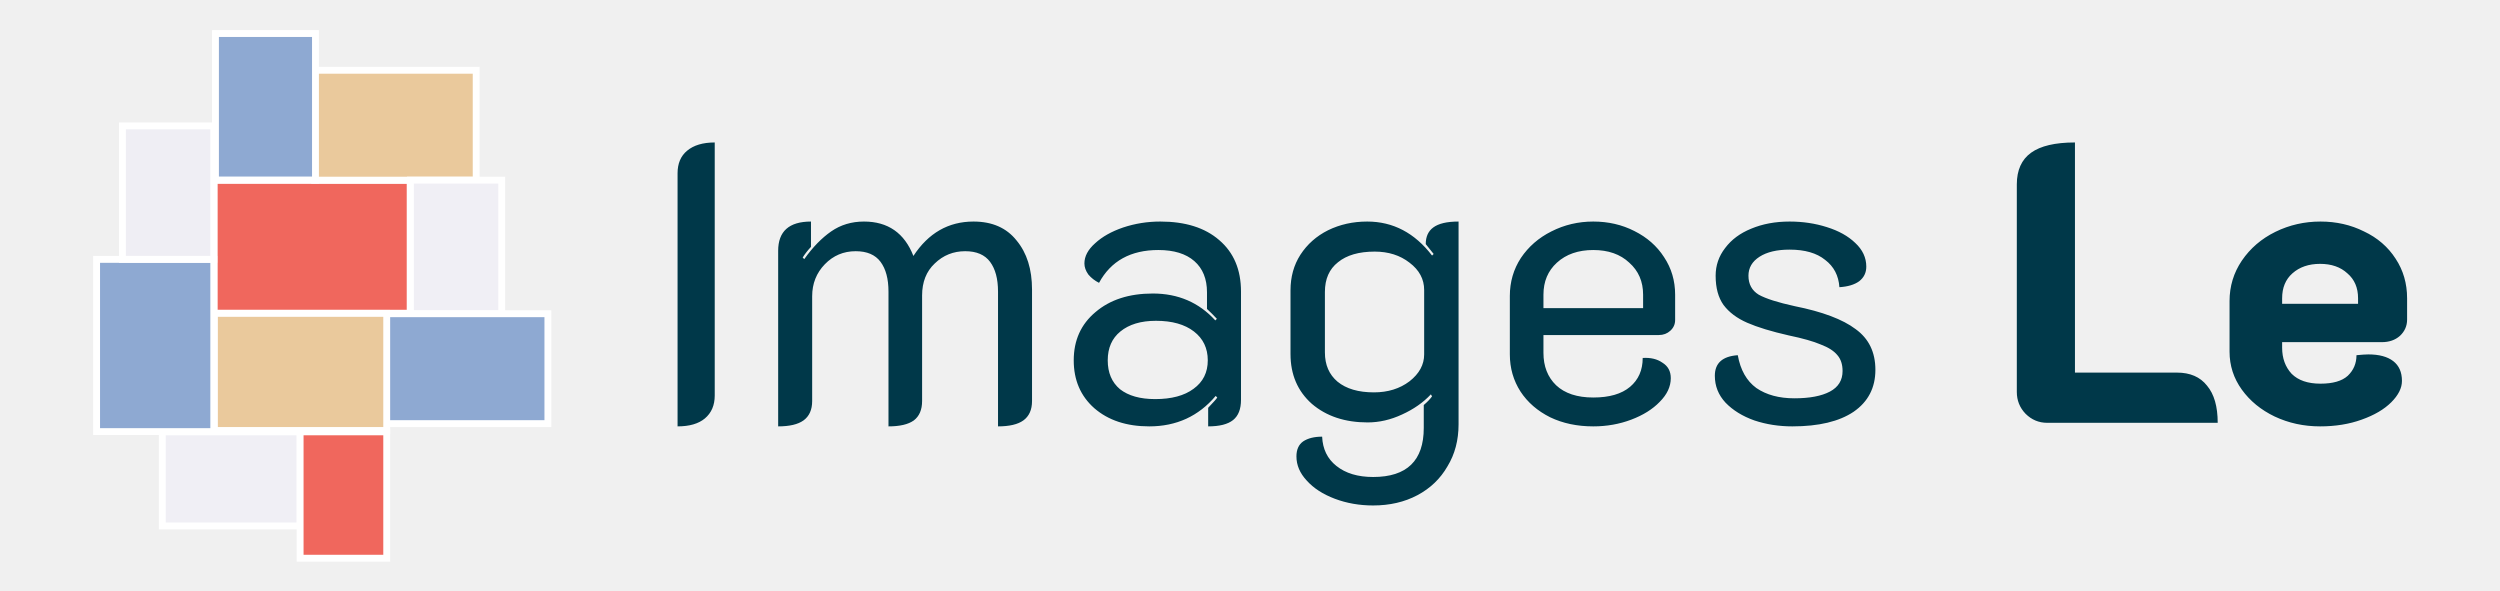
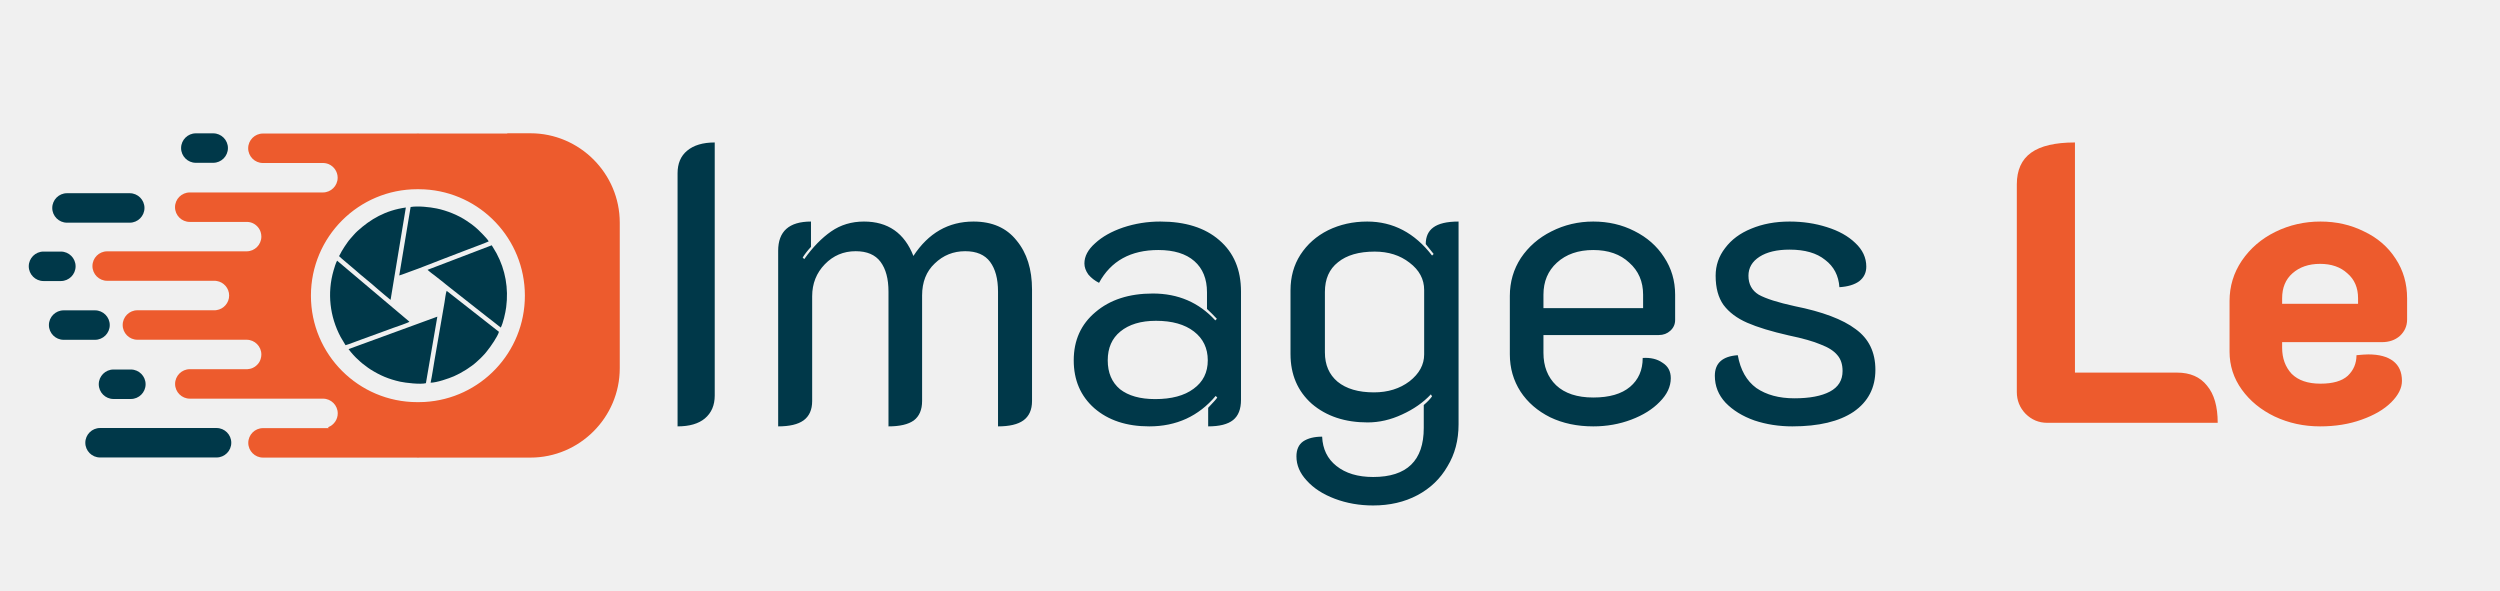
<svg xmlns="http://www.w3.org/2000/svg" width="2099" height="496" viewBox="0 0 2099 496" fill="none">
-   <path d="M568.88 145.508C568.88 137.319 571.536 131.011 576.848 126.584C582.381 121.936 590.128 119.612 600.088 119.612V332.092C600.088 340.281 597.321 346.7 591.788 351.348C586.476 355.775 578.84 357.988 568.88 357.988V145.508ZM653.345 210.58C653.345 194.201 662.531 186.012 680.901 186.012V207.26C678.024 210.359 675.7 213.347 673.929 216.224L675.257 217.552C682.34 207.592 689.865 199.845 697.833 194.312C705.801 188.779 714.987 186.012 725.389 186.012C745.531 186.012 759.364 195.64 766.889 214.896C779.505 195.64 796.327 186.012 817.353 186.012C833.068 186.012 845.131 191.324 853.541 201.948C862.173 212.351 866.489 226.073 866.489 243.116V336.74C866.489 344.044 864.055 349.467 859.185 353.008C854.537 356.328 847.455 357.988 837.937 357.988V244.776C837.937 234.152 835.724 225.852 831.297 219.876C826.871 213.9 819.899 210.912 810.381 210.912C800.421 210.912 791.9 214.343 784.817 221.204C777.735 227.844 774.193 236.808 774.193 248.096V336.74C774.193 344.044 771.869 349.467 767.221 353.008C762.573 356.328 755.491 357.988 745.973 357.988V244.776C745.973 234.152 743.76 225.852 739.333 219.876C734.907 213.9 727.935 210.912 718.417 210.912C708.236 210.912 699.604 214.564 692.521 221.868C685.439 229.172 681.897 238.136 681.897 248.76V336.74C681.897 344.044 679.463 349.467 674.593 353.008C669.945 356.328 662.863 357.988 653.345 357.988V210.58ZM964.915 357.988C945.88 357.988 930.497 352.897 918.767 342.716C907.257 332.535 901.503 319.144 901.503 302.544C901.503 285.723 907.589 272.221 919.763 262.04C931.936 251.637 947.983 246.436 967.903 246.436C989.151 246.436 1006.64 253.961 1020.36 269.012L1021.69 267.684C1019.25 265.028 1016.49 262.261 1013.39 259.384V245.44C1013.39 234.152 1009.85 225.409 1002.76 219.212C995.68 213.015 985.609 209.916 972.551 209.916C949.311 209.916 932.711 219.101 922.751 237.472C919.209 235.701 916.221 233.377 913.787 230.5C911.573 227.401 910.467 224.303 910.467 221.204C910.467 215.228 913.455 209.584 919.431 204.272C925.407 198.739 933.264 194.312 943.003 190.992C952.963 187.672 963.365 186.012 974.21 186.012C995.237 186.012 1011.73 191.213 1023.68 201.616C1035.85 212.019 1041.94 226.405 1041.94 244.776V335.744C1041.94 343.491 1039.73 349.135 1035.3 352.676C1030.87 356.217 1023.9 357.988 1014.38 357.988V342.384C1019.03 337.515 1021.58 334.637 1022.02 333.752L1020.69 332.424C1006.3 349.467 987.712 357.988 964.915 357.988ZM969.895 335.08C983.617 335.08 994.352 332.203 1002.1 326.448C1010.07 320.693 1014.05 312.725 1014.05 302.544C1014.05 292.363 1010.18 284.284 1002.43 278.308C994.684 272.332 984.06 269.344 970.559 269.344C957.943 269.344 947.983 272.332 940.679 278.308C933.596 284.063 930.055 292.141 930.055 302.544C930.055 312.947 933.485 321.025 940.347 326.78C947.429 332.313 957.279 335.08 969.895 335.08ZM1152.89 424.388C1141.38 424.388 1130.65 422.507 1120.69 418.744C1110.73 414.981 1102.87 409.891 1097.12 403.472C1091.36 397.275 1088.49 390.524 1088.49 383.22C1088.49 377.465 1090.37 373.26 1094.13 370.604C1098.11 367.948 1103.43 366.62 1110.07 366.62C1110.51 377.023 1114.49 385.212 1122.02 391.188C1129.76 397.385 1140.06 400.484 1152.89 400.484C1181.22 400.484 1195.39 386.761 1195.39 359.316V340.06C1198.49 337.404 1200.81 334.969 1202.36 332.756L1201.37 331.096C1194.95 337.957 1186.87 343.601 1177.13 348.028C1167.61 352.455 1157.98 354.668 1148.25 354.668C1129.21 354.668 1113.61 349.467 1101.43 339.064C1089.48 328.44 1083.51 314.496 1083.51 297.232V243.78C1083.51 232.492 1086.27 222.532 1091.81 213.9C1097.56 205.047 1105.31 198.185 1115.05 193.316C1125.01 188.447 1135.96 186.012 1147.91 186.012C1169.6 186.012 1187.75 195.529 1202.36 214.564L1203.69 213.236L1197.05 204.936C1197.05 198.739 1199.15 194.091 1203.36 190.992C1207.78 187.672 1214.87 186.012 1224.61 186.012V356.328C1224.61 369.608 1221.51 381.339 1215.31 391.52C1209.33 401.923 1200.92 410.001 1190.08 415.756C1179.23 421.511 1166.84 424.388 1152.89 424.388ZM1153.56 329.436C1165.29 329.436 1175.25 326.337 1183.44 320.14C1191.63 313.721 1195.72 306.196 1195.72 297.564V243.448C1195.72 234.373 1191.63 226.737 1183.44 220.54C1175.47 214.343 1165.73 211.244 1154.22 211.244C1140.94 211.244 1130.65 214.232 1123.35 220.208C1116.04 225.963 1112.39 234.263 1112.39 245.108V295.904C1112.39 306.307 1115.93 314.496 1123.01 320.472C1130.32 326.448 1140.5 329.436 1153.56 329.436ZM1337.71 357.988C1324.21 357.988 1312.15 355.443 1301.53 350.352C1290.9 345.04 1282.6 337.847 1276.63 328.772C1270.65 319.476 1267.66 309.073 1267.66 297.564V248.428C1267.66 236.697 1270.76 226.073 1276.96 216.556C1283.38 207.039 1291.9 199.624 1302.52 194.312C1313.37 188.779 1325.1 186.012 1337.71 186.012C1350.33 186.012 1361.84 188.668 1372.24 193.98C1382.87 199.292 1391.17 206.596 1397.14 215.892C1403.34 225.188 1406.44 235.701 1406.44 247.432V268.68C1406.44 272.221 1405.11 275.209 1402.45 277.644C1399.8 280.079 1396.59 281.296 1392.83 281.296H1295.88V296.236C1295.88 307.524 1299.42 316.599 1306.51 323.46C1313.81 330.321 1324.21 333.752 1337.71 333.752C1351.22 333.752 1361.51 330.764 1368.59 324.788C1375.67 318.812 1379.21 310.733 1379.21 300.552C1385.85 300.109 1391.39 301.437 1395.81 304.536C1400.46 307.413 1402.79 311.729 1402.79 317.484C1402.79 324.567 1399.69 331.207 1393.49 337.404C1387.51 343.601 1379.55 348.581 1369.59 352.344C1359.63 356.107 1349 357.988 1337.71 357.988ZM1379.55 258.72V247.432C1379.55 236.365 1375.67 227.401 1367.93 220.54C1360.4 213.457 1350.33 209.916 1337.71 209.916C1325.1 209.916 1314.92 213.457 1307.17 220.54C1299.64 227.401 1295.88 236.365 1295.88 247.432V258.72H1379.55ZM1504.86 357.988C1493.57 357.988 1482.94 356.328 1472.98 353.008C1463.02 349.467 1454.94 344.487 1448.75 338.068C1442.77 331.649 1439.78 324.124 1439.78 315.492C1439.78 304.868 1446.2 299.113 1459.04 298.228C1461.25 310.623 1466.45 319.808 1474.64 325.784C1483.05 331.539 1493.68 334.416 1506.52 334.416C1519.35 334.416 1529.31 332.535 1536.4 328.772C1543.48 325.009 1547.02 319.255 1547.02 311.508C1547.02 305.975 1545.58 301.548 1542.7 298.228C1539.83 294.687 1535.18 291.699 1528.76 289.264C1522.56 286.608 1513.6 284.063 1501.87 281.628C1487.26 278.308 1475.64 274.767 1467.01 271.004C1458.38 267.241 1451.74 262.261 1447.09 256.064C1442.66 249.867 1440.45 241.677 1440.45 231.496C1440.45 222.864 1443.1 215.117 1448.42 208.256C1453.73 201.173 1461.03 195.751 1470.33 191.988C1479.84 188.004 1490.58 186.012 1502.53 186.012C1513.6 186.012 1524 187.561 1533.74 190.66C1543.7 193.759 1551.67 198.185 1557.64 203.94C1563.84 209.695 1566.94 216.335 1566.94 223.86C1566.94 228.951 1564.95 233.045 1560.96 236.144C1556.98 239.021 1551.45 240.681 1544.36 241.124C1543.7 231.385 1539.72 223.749 1532.41 218.216C1525.33 212.461 1515.37 209.584 1502.53 209.584C1491.91 209.584 1483.5 211.576 1477.3 215.56C1471.1 219.544 1468 224.856 1468 231.496C1468 238.579 1470.88 243.891 1476.64 247.432C1482.61 250.752 1492.68 253.961 1506.85 257.06C1530.09 261.708 1547.13 268.127 1557.98 276.316C1569.04 284.284 1574.58 295.683 1574.58 310.512C1574.58 325.563 1568.49 337.293 1556.32 345.704C1544.14 353.893 1526.99 357.988 1504.86 357.988ZM1718.89 355C1711.8 355 1705.72 352.455 1700.63 347.364C1695.76 342.273 1693.32 336.187 1693.32 329.104V154.804C1693.32 142.852 1697.31 133.999 1705.27 128.244C1713.24 122.489 1725.53 119.612 1742.13 119.612V312.836H1827.78C1838.85 312.836 1847.26 316.488 1853.01 323.792C1858.99 330.875 1861.98 341.277 1861.98 355H1718.89ZM1947.96 357.988C1934.23 357.988 1921.51 355.221 1909.78 349.688C1898.27 344.155 1889.08 336.629 1882.22 327.112C1875.36 317.595 1871.93 306.971 1871.93 295.24V252.744C1871.93 240.349 1875.36 229.061 1882.22 218.88C1889.3 208.477 1898.71 200.399 1910.44 194.644C1922.17 188.889 1934.79 186.012 1948.29 186.012C1961.57 186.012 1973.74 188.779 1984.81 194.312C1996.1 199.624 2004.95 207.26 2011.37 217.22C2017.79 226.959 2021 238.025 2021 250.42V268.348C2021 273.66 2019 278.197 2015.02 281.96C2011.04 285.501 2005.95 287.272 1999.75 287.272H1916.08V291.92C1916.08 300.773 1918.74 308.077 1924.05 313.832C1929.59 319.365 1937.66 322.132 1948.29 322.132C1958.69 322.132 1966.33 319.919 1971.2 315.492C1976.07 310.844 1978.5 305.089 1978.5 298.228C1982.93 297.785 1986.25 297.564 1988.46 297.564C1997.53 297.564 2004.51 299.445 2009.38 303.208C2014.25 306.971 2016.68 312.504 2016.68 319.808C2016.68 325.784 2013.69 331.76 2007.72 337.736C2001.74 343.712 1993.44 348.581 1982.82 352.344C1972.41 356.107 1960.79 357.988 1947.96 357.988ZM1979.83 255.068V250.42C1979.83 241.567 1976.84 234.595 1970.86 229.504C1965.11 224.192 1957.47 221.536 1947.96 221.536C1938.44 221.536 1930.69 224.192 1924.72 229.504C1918.96 234.595 1916.08 241.567 1916.08 250.42V255.068H1979.83Z" fill="#003849" />
-   <path d="M179.777 262.974V151.402H344.383V262.974H179.777Z" fill="#F0675D" />
-   <path d="M347.267 148.52H176.892V265.858H347.267V148.52ZM341.498 154.285V260.094H182.664V154.285H341.498Z" fill="white" />
-   <path d="M264.197 151.26V59.002H399.805V151.26H264.197Z" fill="#EAC99C" />
-   <path d="M402.692 56.117H261.315V154.142H402.692V56.117ZM396.922 61.884V148.375H267.084V61.884H396.922Z" fill="white" />
-   <path d="M136.282 441.577V362.583H251.982V441.577H136.282Z" fill="#F0EFF5" />
-   <path d="M254.867 359.701H133.397V444.462H254.867V359.701ZM249.095 365.466V438.695H139.166V365.466H249.095Z" fill="white" />
-   <path d="M324.402 355.666V263.409H460.01V355.666H324.402Z" fill="#8EA9D2" />
-   <path d="M462.896 260.524H321.517V358.546H462.896V260.524ZM457.125 266.291V352.782H327.289V266.291H457.125Z" fill="white" />
-   <path d="M179.993 361.431V263.119H324.689V361.431H179.993Z" fill="#EAC99C" />
-   <path d="M327.576 260.236H177.108V364.311H327.576V260.236ZM321.805 266.003V358.546H182.88V266.003H321.805Z" fill="white" />
-   <path d="M81.101 362.367V217.783H179.489V362.367H81.101Z" fill="#8EA9D2" />
-   <path d="M182.374 214.901H78.216V365.25H182.374V214.901ZM176.604 220.668V359.483H83.988V220.668H176.604Z" fill="white" />
-   <path d="M344.599 263.264V151.26H421.251V263.264H344.599Z" fill="#F0EFF5" />
-   <path d="M424.136 148.375H341.712V266.148H424.136V148.375ZM418.366 154.142V260.381H347.483V154.142H418.366Z" fill="white" />
-   <path d="M102.812 217.712V105.706H179.466V217.712H102.812Z" fill="#EFEEF4" />
-   <path d="M182.351 102.824H99.929V220.594H182.351V102.824ZM176.579 108.588V214.83H105.698V108.588H176.579Z" fill="white" />
-   <path d="M251.982 468.678V362.583H324.689V468.678H251.982Z" fill="#F0675D" />
-   <path d="M327.576 359.701H249.095V471.562H327.576V359.701ZM321.805 365.466V465.795H254.867V365.466H321.805Z" fill="white" />
-   <path d="M180.908 151.115V28.154H264.869V151.115H180.908Z" fill="#8EA9D2" />
-   <path d="M267.753 25.27H178.021V153.997H267.753V25.27ZM261.984 31.037V148.23H183.793V31.037H261.984Z" fill="white" />
+   <g clip-path="url(#clip0_305_2)">
+     <path d="M568.88 145.508C568.88 137.319 571.536 131.011 576.848 126.584C582.381 121.936 590.128 119.612 600.088 119.612V332.092C600.088 340.281 597.321 346.7 591.788 351.348C586.476 355.775 578.84 357.988 568.88 357.988V145.508ZM653.345 210.58C653.345 194.201 662.531 186.012 680.901 186.012V207.26C678.024 210.359 675.7 213.347 673.929 216.224L675.257 217.552C682.34 207.592 689.865 199.845 697.833 194.312C705.801 188.779 714.987 186.012 725.389 186.012C745.531 186.012 759.364 195.64 766.889 214.896C779.505 195.64 796.327 186.012 817.353 186.012C833.068 186.012 845.131 191.324 853.541 201.948C862.173 212.351 866.489 226.073 866.489 243.116V336.74C866.489 344.044 864.055 349.467 859.185 353.008C854.537 356.328 847.455 357.988 837.937 357.988V244.776C837.937 234.152 835.724 225.852 831.297 219.876C826.871 213.9 819.899 210.912 810.381 210.912C800.421 210.912 791.9 214.343 784.817 221.204C777.735 227.844 774.193 236.808 774.193 248.096V336.74C774.193 344.044 771.869 349.467 767.221 353.008C762.573 356.328 755.491 357.988 745.973 357.988V244.776C745.973 234.152 743.76 225.852 739.333 219.876C734.907 213.9 727.935 210.912 718.417 210.912C708.236 210.912 699.604 214.564 692.521 221.868C685.439 229.172 681.897 238.136 681.897 248.76V336.74C681.897 344.044 679.463 349.467 674.593 353.008C669.945 356.328 662.863 357.988 653.345 357.988V210.58ZM964.915 357.988C945.88 357.988 930.497 352.897 918.767 342.716C907.257 332.535 901.503 319.144 901.503 302.544C901.503 285.723 907.589 272.221 919.763 262.04C931.936 251.637 947.983 246.436 967.903 246.436C989.151 246.436 1006.64 253.961 1020.36 269.012L1021.69 267.684C1019.25 265.028 1016.49 262.261 1013.39 259.384V245.44C1013.39 234.152 1009.85 225.409 1002.76 219.212C995.68 213.015 985.609 209.916 972.551 209.916C949.311 209.916 932.711 219.101 922.751 237.472C919.209 235.701 916.221 233.377 913.787 230.5C911.573 227.401 910.467 224.303 910.467 221.204C910.467 215.228 913.455 209.584 919.431 204.272C925.407 198.739 933.264 194.312 943.003 190.992C952.963 187.672 963.365 186.012 974.21 186.012C995.237 186.012 1011.73 191.213 1023.68 201.616C1035.85 212.019 1041.94 226.405 1041.94 244.776V335.744C1041.94 343.491 1039.73 349.135 1035.3 352.676C1030.87 356.217 1023.9 357.988 1014.38 357.988V342.384C1019.03 337.515 1021.58 334.637 1022.02 333.752L1020.69 332.424C1006.3 349.467 987.712 357.988 964.915 357.988ZM969.895 335.08C983.617 335.08 994.352 332.203 1002.1 326.448C1010.07 320.693 1014.05 312.725 1014.05 302.544C1014.05 292.363 1010.18 284.284 1002.43 278.308C994.684 272.332 984.06 269.344 970.559 269.344C957.943 269.344 947.983 272.332 940.679 278.308C933.596 284.063 930.055 292.141 930.055 302.544C930.055 312.947 933.485 321.025 940.347 326.78C947.429 332.313 957.279 335.08 969.895 335.08ZM1152.89 424.388C1141.38 424.388 1130.65 422.507 1120.69 418.744C1110.73 414.981 1102.87 409.891 1097.12 403.472C1091.36 397.275 1088.49 390.524 1088.49 383.22C1088.49 377.465 1090.37 373.26 1094.13 370.604C1098.11 367.948 1103.43 366.62 1110.07 366.62C1110.51 377.023 1114.49 385.212 1122.02 391.188C1129.76 397.385 1140.06 400.484 1152.89 400.484C1181.22 400.484 1195.39 386.761 1195.39 359.316V340.06C1198.49 337.404 1200.81 334.969 1202.36 332.756L1201.37 331.096C1194.95 337.957 1186.87 343.601 1177.13 348.028C1167.61 352.455 1157.98 354.668 1148.25 354.668C1129.21 354.668 1113.61 349.467 1101.43 339.064C1089.48 328.44 1083.51 314.496 1083.51 297.232V243.78C1083.51 232.492 1086.27 222.532 1091.81 213.9C1097.56 205.047 1105.31 198.185 1115.05 193.316C1125.01 188.447 1135.96 186.012 1147.91 186.012C1169.6 186.012 1187.75 195.529 1202.36 214.564L1203.69 213.236L1197.05 204.936C1197.05 198.739 1199.15 194.091 1203.36 190.992C1207.78 187.672 1214.87 186.012 1224.61 186.012V356.328C1224.61 369.608 1221.51 381.339 1215.31 391.52C1209.33 401.923 1200.92 410.001 1190.08 415.756C1179.23 421.511 1166.84 424.388 1152.89 424.388ZM1153.56 329.436C1165.29 329.436 1175.25 326.337 1183.44 320.14C1191.63 313.721 1195.72 306.196 1195.72 297.564V243.448C1195.72 234.373 1191.63 226.737 1183.44 220.54C1175.47 214.343 1165.73 211.244 1154.22 211.244C1140.94 211.244 1130.65 214.232 1123.35 220.208C1116.04 225.963 1112.39 234.263 1112.39 245.108V295.904C1112.39 306.307 1115.93 314.496 1123.01 320.472C1130.32 326.448 1140.5 329.436 1153.56 329.436ZM1337.71 357.988C1324.21 357.988 1312.15 355.443 1301.53 350.352C1290.9 345.04 1282.6 337.847 1276.63 328.772C1270.65 319.476 1267.66 309.073 1267.66 297.564V248.428C1267.66 236.697 1270.76 226.073 1276.96 216.556C1283.38 207.039 1291.9 199.624 1302.52 194.312C1313.37 188.779 1325.1 186.012 1337.71 186.012C1350.33 186.012 1361.84 188.668 1372.24 193.98C1382.87 199.292 1391.17 206.596 1397.14 215.892C1403.34 225.188 1406.44 235.701 1406.44 247.432V268.68C1406.44 272.221 1405.11 275.209 1402.45 277.644C1399.8 280.079 1396.59 281.296 1392.83 281.296H1295.88V296.236C1295.88 307.524 1299.42 316.599 1306.51 323.46C1313.81 330.321 1324.21 333.752 1337.71 333.752C1351.22 333.752 1361.51 330.764 1368.59 324.788C1375.67 318.812 1379.21 310.733 1379.21 300.552C1385.85 300.109 1391.39 301.437 1395.81 304.536C1400.46 307.413 1402.79 311.729 1402.79 317.484C1402.79 324.567 1399.69 331.207 1393.49 337.404C1387.51 343.601 1379.55 348.581 1369.59 352.344C1359.63 356.107 1349 357.988 1337.71 357.988ZM1379.55 258.72V247.432C1379.55 236.365 1375.67 227.401 1367.93 220.54C1360.4 213.457 1350.33 209.916 1337.71 209.916C1325.1 209.916 1314.92 213.457 1307.17 220.54C1299.64 227.401 1295.88 236.365 1295.88 247.432V258.72H1379.55ZM1504.86 357.988C1493.57 357.988 1482.94 356.328 1472.98 353.008C1463.02 349.467 1454.94 344.487 1448.75 338.068C1442.77 331.649 1439.78 324.124 1439.78 315.492C1439.78 304.868 1446.2 299.113 1459.04 298.228C1461.25 310.623 1466.45 319.808 1474.64 325.784C1483.05 331.539 1493.68 334.416 1506.52 334.416C1519.35 334.416 1529.31 332.535 1536.4 328.772C1543.48 325.009 1547.02 319.255 1547.02 311.508C1547.02 305.975 1545.58 301.548 1542.7 298.228C1539.83 294.687 1535.18 291.699 1528.76 289.264C1522.56 286.608 1513.6 284.063 1501.87 281.628C1487.26 278.308 1475.64 274.767 1467.01 271.004C1458.38 267.241 1451.74 262.261 1447.09 256.064C1442.66 249.867 1440.45 241.677 1440.45 231.496C1440.45 222.864 1443.1 215.117 1448.42 208.256C1453.73 201.173 1461.03 195.751 1470.33 191.988C1479.84 188.004 1490.58 186.012 1502.53 186.012C1513.6 186.012 1524 187.561 1533.74 190.66C1543.7 193.759 1551.67 198.185 1557.64 203.94C1563.84 209.695 1566.94 216.335 1566.94 223.86C1566.94 228.951 1564.95 233.045 1560.96 236.144C1556.98 239.021 1551.45 240.681 1544.36 241.124C1543.7 231.385 1539.72 223.749 1532.41 218.216C1525.33 212.461 1515.37 209.584 1502.53 209.584C1491.91 209.584 1483.5 211.576 1477.3 215.56C1471.1 219.544 1468 224.856 1468 231.496C1468 238.579 1470.88 243.891 1476.64 247.432C1482.61 250.752 1492.68 253.961 1506.85 257.06C1530.09 261.708 1547.13 268.127 1557.98 276.316C1569.04 284.284 1574.58 295.683 1574.58 310.512C1574.58 325.563 1568.49 337.293 1556.32 345.704C1544.14 353.893 1526.99 357.988 1504.86 357.988Z" fill="#003849" />
+     <path d="M1718.89 355C1711.8 355 1705.72 352.455 1700.63 347.364C1695.76 342.273 1693.32 336.187 1693.32 329.104V154.804C1693.32 142.852 1697.31 133.999 1705.27 128.244C1713.24 122.489 1725.53 119.612 1742.13 119.612V312.836H1827.78C1838.85 312.836 1847.26 316.488 1853.01 323.792C1858.99 330.875 1861.98 341.277 1861.98 355H1718.89ZM1947.96 357.988C1934.23 357.988 1921.51 355.221 1909.78 349.688C1898.27 344.155 1889.08 336.629 1882.22 327.112C1875.36 317.595 1871.93 306.971 1871.93 295.24V252.744C1871.93 240.349 1875.36 229.061 1882.22 218.88C1889.3 208.477 1898.71 200.399 1910.44 194.644C1922.17 188.889 1934.79 186.012 1948.29 186.012C1961.57 186.012 1973.74 188.779 1984.81 194.312C1996.1 199.624 2004.95 207.26 2011.37 217.22C2017.79 226.959 2021 238.025 2021 250.42V268.348C2021 273.66 2019 278.197 2015.02 281.96C2011.04 285.501 2005.95 287.272 1999.75 287.272H1916.08V291.92C1916.08 300.773 1918.74 308.077 1924.05 313.832C1929.59 319.365 1937.66 322.132 1948.29 322.132C1958.69 322.132 1966.33 319.919 1971.2 315.492C1976.07 310.844 1978.5 305.089 1978.5 298.228C1982.93 297.785 1986.25 297.564 1988.46 297.564C1997.53 297.564 2004.51 299.445 2009.38 303.208C2014.25 306.971 2016.68 312.504 2016.68 319.808C2016.68 325.784 2013.69 331.76 2007.72 337.736C2001.74 343.712 1993.44 348.581 1982.82 352.344C1972.41 356.107 1960.79 357.988 1947.96 357.988ZM1979.83 255.068V250.42C1979.83 241.567 1976.84 234.595 1970.86 229.504C1965.11 224.192 1957.47 221.536 1947.96 221.536C1938.44 221.536 1930.69 224.192 1924.72 229.504C1918.96 234.595 1916.08 241.567 1916.08 250.42V255.068H1979.83Z" fill="#ED5B2D" />
+     <path fill-rule="evenodd" clip-rule="evenodd" d="M344.748 173.795L335.206 231.278C338.407 230.36 341.643 228.937 344.811 227.849C353.248 224.925 364.111 220.409 372.861 217.122C379.054 214.793 385.48 212.323 391.606 209.931C394.128 208.951 409.337 203.318 410.312 202.667C409.388 200.519 400.814 192.013 398.814 190.534C397.726 189.735 396.729 188.789 395.533 187.979C394.332 187.163 393.266 186.386 391.94 185.491C385.067 180.782 375.15 176.759 366.656 175.036C360.677 173.823 350.908 172.764 344.748 173.795ZM284.654 215.026C285.577 216.193 295.845 224.534 297.953 226.45C303.303 231.317 311.389 237.517 316.914 242.549C319.957 245.314 324.518 248.844 327.811 251.717C327.969 251.474 327.862 251.757 328.02 251.236L340.748 174.22C323.487 176.657 311.083 184.035 300.061 194.053C297.908 196.02 296.367 198.009 294.219 200.36C293.358 201.307 292.281 202.678 291.556 203.772C289.431 206.934 288.887 207.483 286.779 211.144C286.099 212.311 285.385 213.972 284.671 215.037L284.654 215.026ZM358.943 226.552C359.516 226.971 360.009 227.521 360.643 228.002C361.335 228.541 361.816 228.966 362.593 229.555C363.307 230.105 363.839 230.405 364.616 231.051L372.339 237.126C373.031 237.647 373.586 238.197 374.255 238.701C375.66 239.783 376.606 240.605 378.04 241.699L408.889 265.986C410.21 266.944 411.558 268.06 412.856 269.04L420.466 275.03C422.444 271.137 424.359 262.83 425 257.832C427.04 242.112 424.337 226.563 416.953 212.816C415.593 210.294 414.165 208.22 412.856 205.942L358.943 226.552ZM361.516 321.321C366.701 321.281 376.935 317.717 381.179 315.875C387.435 313.155 395.714 308.027 400.31 303.698C401.534 302.542 402.492 301.765 403.591 300.677C404.73 299.544 405.461 298.626 406.674 297.447C407.643 296.501 408.527 295.181 409.411 294.098C411.921 291.033 417.933 282.397 418.914 278.589L375.02 244.186C374.255 245.728 373.603 251.695 373.212 253.888L364.871 302.105C363.771 308.401 362.848 315.184 361.527 321.321H361.516ZM367.177 265.861L292.632 293.118C294.91 296.172 298.22 299.924 301.081 302.349C302.05 303.159 303.104 304.389 304.164 305.103C306.21 306.508 308.221 308.39 311.038 310.146C319.073 315.195 326.179 318.272 335.993 320.471C340.459 321.463 353.197 322.93 357.6 321.718L367.188 265.861H367.177ZM283.033 218.856C282.036 220.483 280.63 225.067 280.013 227.266C274.618 246.068 276.896 265.776 285.963 282.867L290.111 289.831C292.865 289.1 300.345 286.108 303.762 284.918C308.284 283.343 312.636 281.677 317.123 280.056C321.572 278.453 326.031 276.838 330.468 275.177C331.681 274.73 342.856 271.018 343.757 270.106L283.033 218.856Z" fill="#003849" />
+     <path fill-rule="evenodd" clip-rule="evenodd" d="M108.936 162.224H56.236C49.436 162.224 43.871 167.794 43.871 174.6C43.871 181.4 49.436 186.97 56.236 186.97H108.936C115.736 186.97 121.301 181.4 121.301 174.6C121.301 167.794 115.736 162.224 108.936 162.224Z" fill="#003849" />
+     <path fill-rule="evenodd" clip-rule="evenodd" d="M356.377 337.499C354.716 337.596 353.039 337.635 351.356 337.635C351.197 337.635 351.027 337.635 350.869 337.635C350.716 337.635 350.557 337.635 350.387 337.635C301.059 337.635 261.052 297.606 261.052 248.249C261.052 198.893 301.059 158.863 350.387 158.863C350.546 158.863 350.699 158.863 350.869 158.863C351.027 158.863 351.186 158.863 351.356 158.863C353.039 158.863 354.716 158.914 356.377 158.999C403.376 161.606 440.691 200.564 440.691 248.249C440.691 295.917 403.376 334.893 356.377 337.499ZM425.862 112.119H353.164C352.399 112.079 351.645 112.068 350.886 112.068C350.121 112.057 349.367 112.068 348.602 112.119H220.734C213.934 112.119 208.369 117.684 208.369 124.489C208.369 131.295 213.934 136.86 220.734 136.86H271.416C271.524 136.86 271.626 136.871 271.734 136.871H271.745C271.949 136.888 272.159 136.899 272.363 136.922H272.374C272.47 136.933 272.584 136.945 272.68 136.956C272.98 136.996 273.286 137.041 273.587 137.103H273.598L273.893 137.166L274.182 137.239L274.471 137.324L274.754 137.409H274.777L275.054 137.494H275.077L275.258 137.551C275.491 137.636 275.723 137.721 275.95 137.817C280.375 139.71 283.492 144.113 283.492 149.207C283.492 156.013 277.927 161.583 271.127 161.583H159.307C152.507 161.583 146.942 167.148 146.942 173.954C146.942 180.759 152.507 186.324 159.307 186.324H207.423L207.649 186.341H207.746L207.967 186.352H208.04L208.318 186.375H208.341L208.607 186.398L208.692 186.409L208.902 186.437L209.242 186.483H209.264L209.542 186.534L209.616 186.545L209.82 186.596L209.905 186.619L210.126 186.664L210.171 186.681L210.437 186.749L210.5 186.766L210.704 186.823L210.789 186.851L210.976 186.908L211.061 186.936L211.31 187.015L211.338 187.032L211.565 187.117L211.639 187.14L211.831 187.214L211.905 187.248L212.149 187.355H212.16L212.404 187.48L212.477 187.514L212.659 187.599L212.732 187.639L212.925 187.746L212.959 187.769L213.203 187.905L213.254 187.928L213.435 188.035L213.509 188.075L213.69 188.183L213.735 188.217L213.968 188.364L214.002 188.387L214.183 188.523L214.257 188.568L214.415 188.693L214.478 188.738L214.693 188.908L214.903 189.078L214.959 189.129L215.118 189.259L215.18 189.31L215.362 189.469L215.384 189.492L215.577 189.673L215.979 190.075L216.03 190.121L216.212 190.319L216.246 190.353L216.393 190.512L216.455 190.574L216.586 190.733L216.62 190.778L216.79 190.999L216.807 191.01L216.96 191.203L217.011 191.277L217.118 191.424L217.169 191.492L217.311 191.702L217.328 191.724L217.481 191.957L217.521 192.002L217.628 192.183L217.662 192.257L217.776 192.45L217.798 192.489L217.934 192.733L217.968 192.79L218.065 192.977L218.099 193.045L218.201 193.226L218.223 193.288L218.342 193.532L218.354 193.566L218.45 193.787L218.49 193.861L218.563 194.053L218.586 194.127L218.597 194.172C218.694 194.405 218.767 194.648 218.852 194.892C219.226 196.076 219.436 197.329 219.436 198.638C219.436 205.443 213.871 211.014 207.071 211.014H89.975C83.175 211.014 77.611 216.578 77.611 223.384C77.611 230.19 83.175 235.754 89.975 235.754H180.931L180.92 235.794C181.237 235.817 181.537 235.851 181.843 235.89C187.793 236.774 192.389 241.942 192.389 248.13C192.389 254.313 187.793 259.481 181.843 260.365C181.537 260.416 181.237 260.45 180.92 260.467L180.931 260.501H115.362C108.556 260.501 102.997 266.071 102.997 272.871C102.997 279.677 108.556 285.247 115.362 285.247H207.071C213.871 285.247 219.436 290.812 219.436 297.617C219.436 298.926 219.226 300.179 218.852 301.369C218.779 301.607 218.694 301.839 218.597 302.083L218.586 302.117L218.563 302.19L218.49 302.372L218.45 302.457L218.371 302.666L218.354 302.7L218.246 302.944L218.212 303.018L218.127 303.199L218.087 303.284L218.002 303.454L217.968 303.528L217.832 303.754L217.81 303.805L217.702 303.987L217.651 304.06L217.543 304.23L217.509 304.287L217.362 304.519L217.339 304.559L217.203 304.752L217.141 304.825L217.033 304.967L216.988 305.041L216.841 305.233L216.818 305.262L216.648 305.466L216.597 305.517L216.467 305.67L216.404 305.732L216.268 305.891L216.223 305.942L216.042 306.134L215.991 306.18L215.849 306.327L215.787 306.389L215.639 306.531L215.594 306.582L215.396 306.763L215.362 306.786L215.192 306.933L215.129 306.996L214.988 307.115L214.914 307.177L214.721 307.336L214.704 307.347L214.5 307.506L214.438 307.551L214.285 307.676L214.211 307.721L214.03 307.857L213.99 307.88L213.764 308.027L213.713 308.061L213.531 308.169L213.458 308.208L213.276 308.316L213.225 308.339L212.948 308.497L212.755 308.605L212.681 308.645L212.5 308.73L212.426 308.764L212.183 308.888L212.171 308.9L211.933 309.007L211.86 309.047L211.661 309.115L211.593 309.143L211.361 309.228L211.338 309.24L211.083 309.325L210.998 309.347L210.817 309.41L210.732 309.432L210.522 309.495L210.466 309.506L210.199 309.58L210.148 309.591L209.933 309.636L209.848 309.665L209.797 309.676C209.117 309.823 208.454 309.92 207.797 309.954H207.723L207.564 309.965H159.381C152.575 309.965 147.01 315.535 147.01 322.341C147.01 329.141 152.575 334.711 159.381 334.711H271.201C278.001 334.711 283.566 340.276 283.566 347.082C283.566 352.176 280.449 356.579 276.023 358.472C275.797 358.568 275.564 358.67 275.332 358.738L276.046 359.458H220.819C214.019 359.458 208.454 365.022 208.454 371.828C208.454 378.634 214.019 384.198 220.819 384.198H348.698H348.642C349.418 384.238 350.194 384.261 350.971 384.249C351.741 384.261 352.518 384.249 353.294 384.198H353.237H445.366C486.608 384.198 520.348 350.442 520.348 309.177V186.919C520.348 145.654 486.608 111.898 445.366 111.898H425.935L425.862 112.119Z" fill="#ED5B2D" />
+     <path fill-rule="evenodd" clip-rule="evenodd" d="M79.781 260.563H53.425C46.626 260.563 41.061 266.128 41.061 272.933C41.061 279.739 46.626 285.304 53.425 285.304H79.781C86.581 285.304 92.146 279.739 92.146 272.933C92.146 266.128 86.581 260.563 79.781 260.563Z" fill="#003849" />
+     <path fill-rule="evenodd" clip-rule="evenodd" d="M181.815 359.361H83.997C77.197 359.361 71.632 364.926 71.632 371.732C71.632 378.537 77.197 384.102 83.997 384.102H181.815C188.621 384.102 194.185 378.537 194.185 371.732C194.185 364.926 188.621 359.361 181.815 359.361Z" fill="#003849" />
+     <path fill-rule="evenodd" clip-rule="evenodd" d="M179.004 111.949H164.407C157.607 111.949 152.042 117.514 152.042 124.319C152.042 131.125 157.607 136.69 164.407 136.69H179.004C185.804 136.69 191.369 131.125 191.369 124.319C191.369 117.514 185.804 111.949 179.004 111.949Z" fill="#003849" />
+     <path fill-rule="evenodd" clip-rule="evenodd" d="M109.882 310.243H95.285C88.485 310.243 82.92 315.813 82.92 322.619C82.92 329.424 88.485 334.989 95.285 334.989H109.882C116.682 334.989 122.247 329.424 122.247 322.619C122.247 315.813 116.682 310.243 109.882 310.243Z" fill="#003849" />
+     <path fill-rule="evenodd" clip-rule="evenodd" d="M51.108 211.218H36.51C29.71 211.218 24.146 216.782 24.146 223.588C24.146 230.394 29.71 235.964 36.51 235.964H51.108C57.908 235.964 63.472 230.394 63.472 223.588C63.472 216.782 57.908 211.218 51.108 211.218Z" fill="#003849" />
+   </g>
+   <defs>
+     <clipPath id="clip0_305_2">
+       <rect width="2099" height="496" fill="white" />
+     </clipPath>
+   </defs>
</svg>
